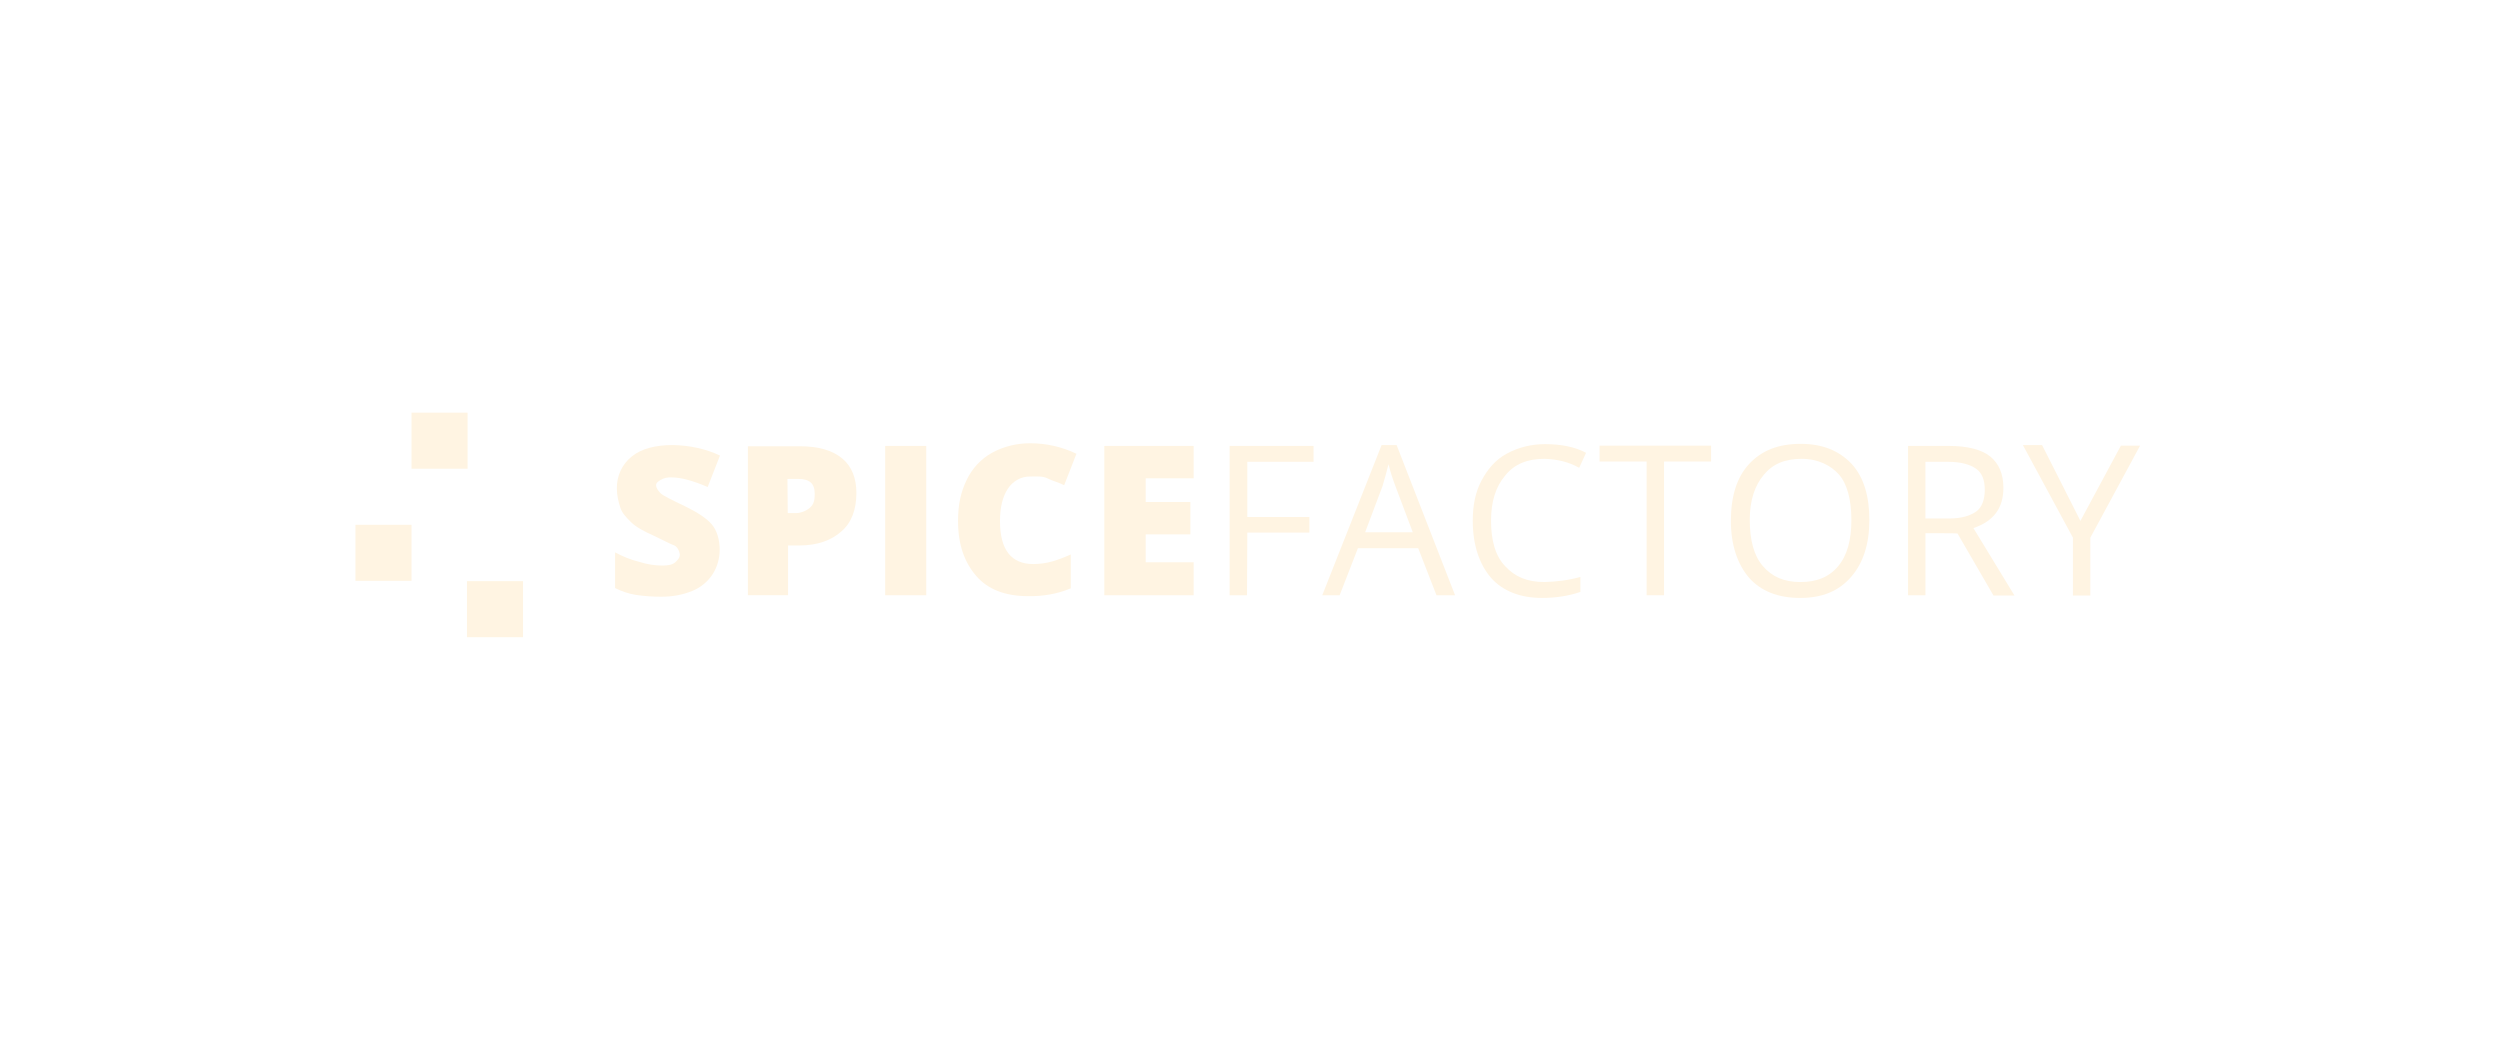
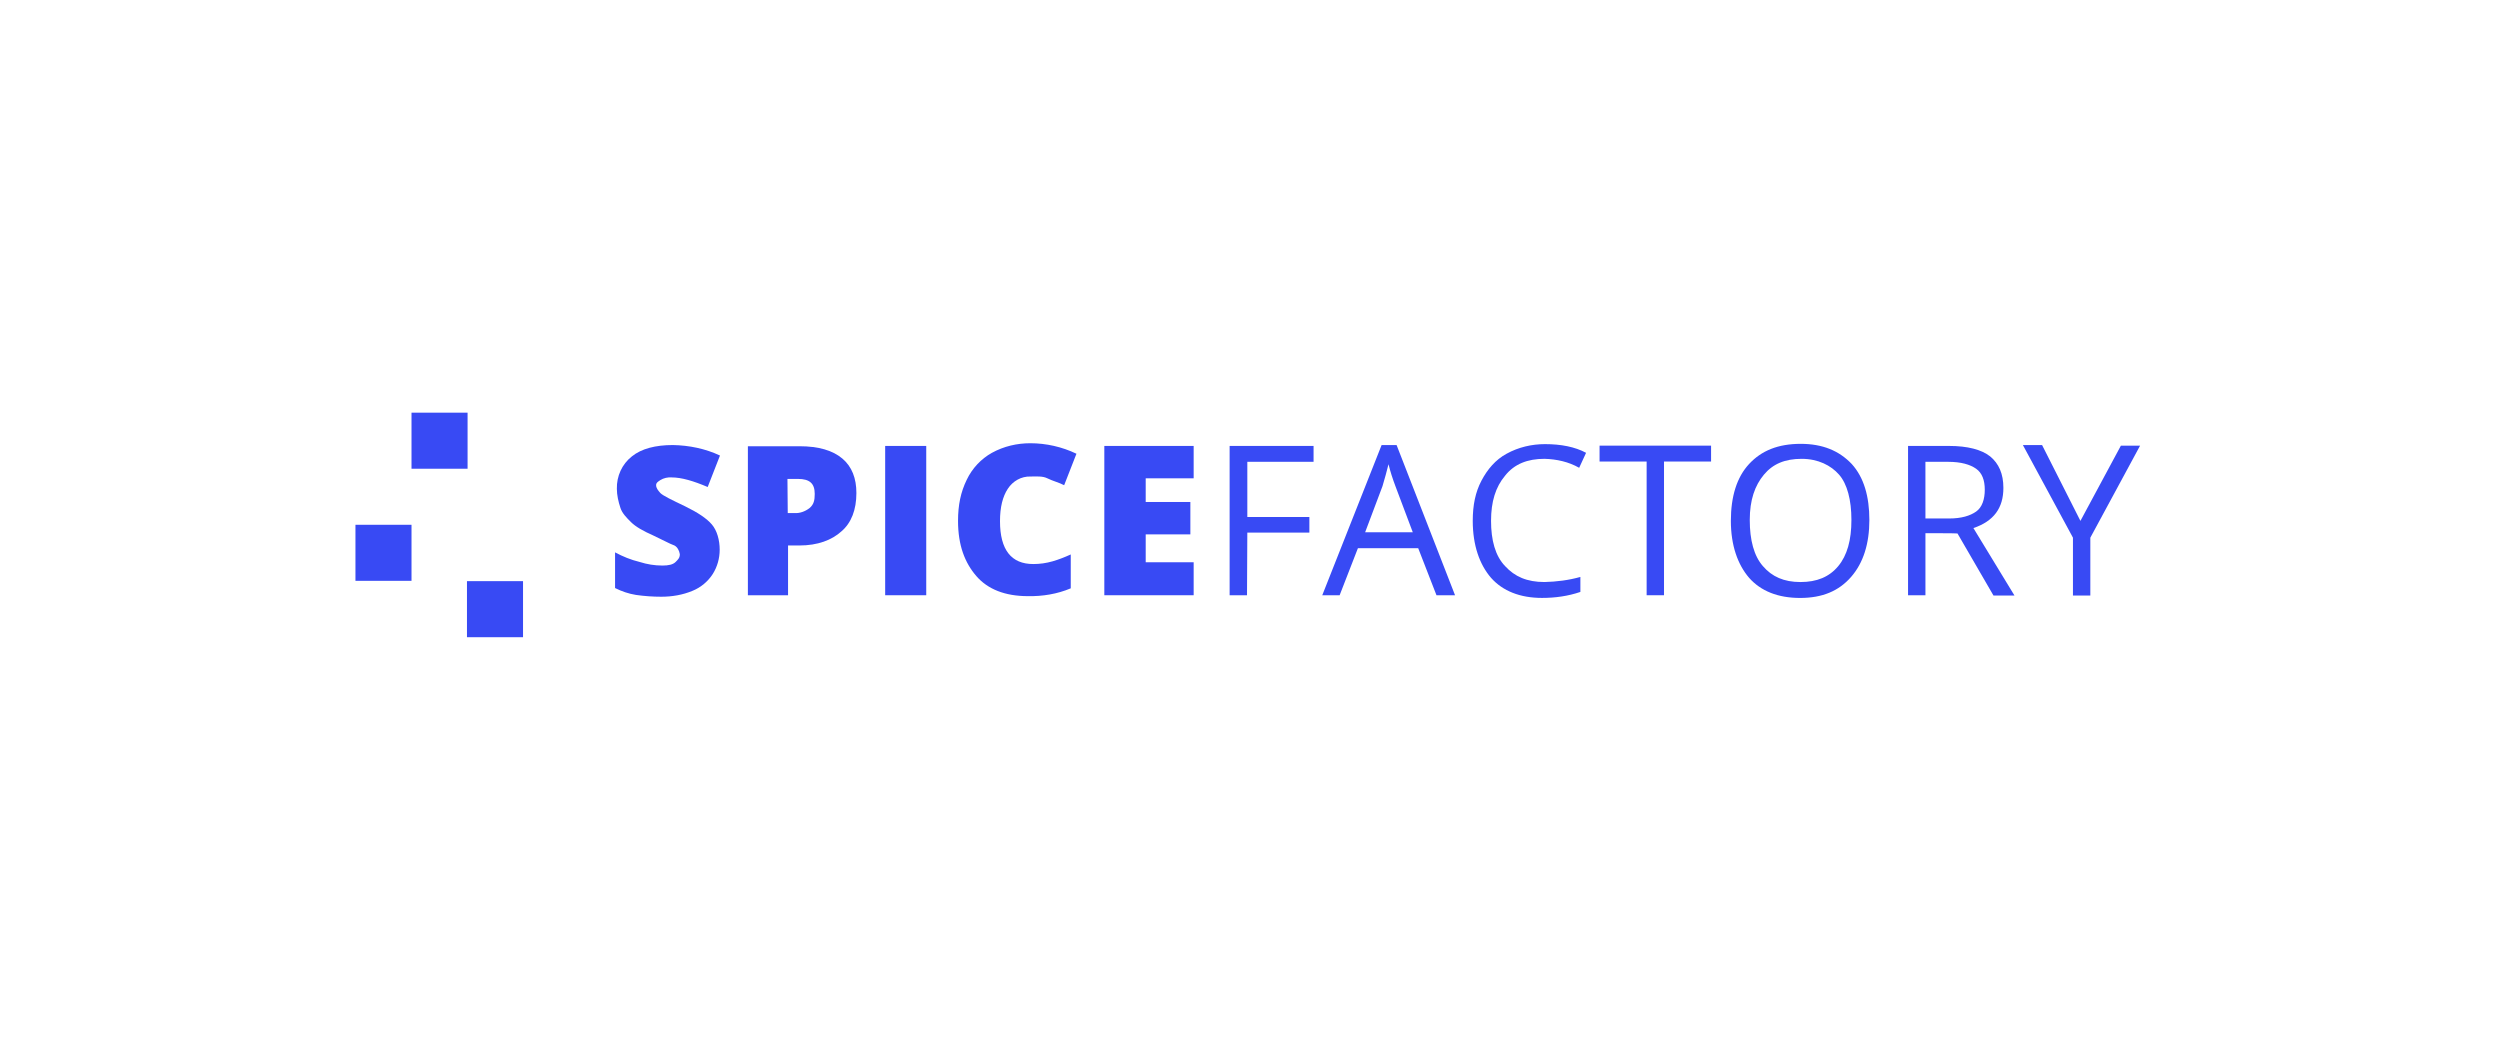
- <svg xmlns="http://www.w3.org/2000/svg" version="1.1" id="Layer_1" x="0px" y="0px" width="240px" height="100px" viewBox="0 0 240 100" enable-background="new 0 0 240 100" xml:space="preserve">
-   <rect x="-750.268" y="-641.349" display="none" fill="#221F1F" width="1489.072" height="1468.349" />
-   <rect display="none" fill="none" stroke="#FFF200" stroke-width="1.044" stroke-miterlimit="10" width="240" height="100" />
-   <g id="Layer_2_4_">
-     <g id="Layer_1-2_3_">
-       <rect x="39.505" y="39.616" fill="#FFF4E2" width="5.382" height="5.382" />
-       <rect x="34.124" y="50.379" fill="#FFF4E2" width="5.381" height="5.381" />
-       <rect x="44.829" y="55.79" fill="#FFF4E2" width="5.382" height="5.382" />
-       <path fill="#FFF4E2" d="M69.09,52.768c0,0.835-0.23,1.641-0.662,2.332c-0.46,0.719-1.151,1.294-1.928,1.611    c-0.95,0.403-1.986,0.575-3.022,0.575c-0.806,0-1.611-0.057-2.417-0.172c-0.72-0.115-1.381-0.345-2.015-0.662v-3.425    c0.749,0.403,1.525,0.719,2.36,0.921c0.72,0.229,1.439,0.345,2.188,0.345c0.575,0,1.007-0.086,1.266-0.345    c0.259-0.259,0.403-0.403,0.403-0.749c-0.029-0.173-0.086-0.345-0.173-0.489c-0.115-0.202-0.287-0.345-0.489-0.403    c-0.259-0.086-0.835-0.403-1.929-0.921c-0.921-0.403-1.669-0.834-2.101-1.266s-0.834-0.835-1.007-1.353    c-0.201-0.604-0.345-1.237-0.345-1.842c-0.029-1.209,0.489-2.36,1.438-3.108c0.921-0.748,2.274-1.093,3.943-1.093    c1.554,0.029,3.108,0.345,4.518,1.007l-1.18,3.022c-1.353-0.576-2.504-0.921-3.454-0.921c-0.374-0.029-0.777,0.058-1.094,0.259    c-0.259,0.173-0.403,0.259-0.403,0.489c0,0.259,0.173,0.49,0.403,0.748c0.259,0.259,1.094,0.663,2.36,1.267    c1.238,0.604,2.101,1.18,2.59,1.756C68.832,50.926,69.09,51.847,69.09,52.768z" />
-       <path fill="#FFF4E2" d="M82.214,47.328c0,1.612-0.489,2.878-1.439,3.684c-0.921,0.835-2.273,1.353-4.029,1.353h-1.093v4.777    h-3.856V42.839h4.95c1.842,0,3.195,0.403,4.116,1.18S82.214,45.918,82.214,47.328z M75.624,49.257h0.662    c0.519,0.028,1.036-0.172,1.439-0.489c0.402-0.345,0.489-0.748,0.489-1.353c0-1.007-0.489-1.439-1.612-1.439h-1.007L75.624,49.257    L75.624,49.257z" />
-       <path fill="#FFF4E2" d="M84.977,57.143V42.81h3.942v14.333H84.977z" />
-       <path fill="#FFF4E2" d="M98.935,45.746c-0.892-0.029-1.698,0.432-2.188,1.18C96.258,47.674,96,48.681,96,50.034    c0,2.763,1.093,4.115,3.194,4.115c0.633,0,1.238-0.086,1.842-0.258c0.604-0.173,1.18-0.403,1.756-0.662v3.252    c-1.295,0.547-2.706,0.777-4.116,0.749c-2.187,0-3.856-0.662-4.95-1.929c-1.094-1.266-1.755-2.935-1.755-5.295    c0-1.525,0.259-2.763,0.834-3.943c0.518-1.093,1.381-2.015,2.418-2.59c1.151-0.633,2.417-0.921,3.683-0.921    c1.526,0,3.051,0.346,4.433,1.008l-1.18,3.021c-0.489-0.258-1.094-0.403-1.612-0.662C100.086,45.688,99.51,45.746,98.935,45.746z" />
-       <path fill="#FFF4E2" d="M114.591,57.143h-8.576V42.81h8.576v3.108h-4.604v2.273h4.288V51.3h-4.288v2.677h4.604V57.143z" />
-       <path fill="#FFF4E2" d="M119.713,57.143h-1.669V42.81h8.058v1.525h-6.36v5.295h5.957v1.497h-5.957L119.713,57.143L119.713,57.143z    " />
-       <path fill="#FFF4E2" d="M137.902,57.143l-1.756-4.519h-5.785l-1.755,4.519h-1.669l5.698-14.418h1.439l5.612,14.418H137.902z     M135.628,51.099l-1.669-4.432c-0.259-0.69-0.489-1.381-0.662-2.101c-0.173,0.663-0.345,1.353-0.576,2.101l-1.669,4.432H135.628z" />
-       <path fill="#FFF4E2" d="M148.263,44.047c-1.612,0-2.878,0.489-3.77,1.612c-0.921,1.094-1.353,2.503-1.353,4.345    c0,1.842,0.403,3.367,1.353,4.346c0.921,1.007,2.101,1.525,3.77,1.525c1.151-0.028,2.332-0.172,3.454-0.489v1.439    c-1.18,0.403-2.417,0.576-3.684,0.576c-2.101,0-3.771-0.662-4.893-1.928c-1.093-1.267-1.755-3.108-1.755-5.469    c0-1.525,0.259-2.763,0.834-3.856c0.576-1.093,1.353-2.015,2.417-2.59c1.151-0.633,2.418-0.921,3.684-0.921    c1.525,0,2.878,0.259,3.943,0.834l-0.662,1.439C150.594,44.335,149.443,44.077,148.263,44.047z" />
-       <path fill="#FFF4E2" d="M159.746,57.143h-1.669V44.307h-4.519v-1.525h10.706v1.525h-4.518V57.143z" />
-       <path fill="#FFF4E2" d="M179.459,49.919c0,2.273-0.575,4.115-1.755,5.468c-1.18,1.353-2.763,2.015-4.892,2.015    c-2.13,0-3.771-0.662-4.893-1.928c-1.093-1.267-1.755-3.108-1.755-5.469c0-2.36,0.576-4.202,1.755-5.468    c1.18-1.266,2.763-1.928,4.951-1.928c2.101,0,3.684,0.662,4.892,1.928C178.942,45.832,179.459,47.674,179.459,49.919z     M167.977,49.919c0,1.928,0.403,3.453,1.266,4.432c0.863,1.007,2.015,1.525,3.598,1.525s2.763-0.489,3.626-1.525    s1.267-2.503,1.267-4.432s-0.403-3.454-1.18-4.346c-0.777-0.892-2.015-1.525-3.597-1.525c-1.612,0-2.763,0.489-3.626,1.525    S167.977,47.991,167.977,49.919L167.977,49.919z" />
-       <path fill="#FFF4E2" d="M184.842,51.185v5.958h-1.669V42.81h3.943c1.756,0,3.108,0.346,3.942,1.007    c0.835,0.691,1.267,1.669,1.267,3.022c0,1.928-0.921,3.194-2.878,3.856l3.943,6.476h-2.015l-3.454-5.958    C187.921,51.185,184.842,51.185,184.842,51.185z M184.842,49.775h2.273c1.18,0,2.015-0.259,2.59-0.662    c0.576-0.402,0.834-1.18,0.834-2.101c0-0.921-0.259-1.612-0.834-2.015s-1.439-0.662-2.677-0.662h-2.187V49.775L184.842,49.775z" />
-       <path fill="#FFF4E2" d="M199.721,50.005l3.885-7.223h1.842l-4.777,8.835v5.555h-1.669v-5.555l-4.806-8.893h1.842L199.721,50.005z" />
-     </g>
+ <svg xmlns="http://www.w3.org/2000/svg" enable-background="new 0 0 240 100" height="100" viewBox="0 0 240 100" width="240">
+   <g fill="#384af4">
+     <path d="m39.505 39.616h5.382v5.382h-5.382z" />
+     <path d="m34.124 50.379h5.381v5.381h-5.381z" />
+     <path d="m44.829 55.79h5.382v5.382h-5.382z" />
+     <path d="m69.09 52.768c0 .836-.23 1.642-.662 2.332-.46.719-1.151 1.295-1.928 1.611-.95.403-1.986.575-3.022.575-.806 0-1.611-.058-2.417-.172-.72-.115-1.381-.345-2.015-.662v-3.425c.749.402 1.525.719 2.36.921.72.229 1.439.345 2.188.345.575 0 1.007-.086 1.266-.345s.403-.403.403-.749c-.029-.174-.086-.346-.173-.489-.115-.202-.287-.345-.489-.403-.259-.086-.835-.402-1.929-.921-.921-.403-1.669-.834-2.101-1.266s-.834-.835-1.007-1.353c-.201-.604-.345-1.237-.345-1.842-.029-1.209.489-2.36 1.438-3.108.921-.748 2.274-1.093 3.943-1.093 1.554.029 3.108.345 4.518 1.007l-1.18 3.022c-1.353-.576-2.504-.921-3.454-.921-.374-.029-.777.058-1.094.259-.259.173-.403.259-.403.489 0 .259.173.49.403.748.259.259 1.094.663 2.36 1.267 1.238.604 2.101 1.18 2.59 1.756.492.575.75 1.497.75 2.417z" />
+     <path d="m82.214 47.328c0 1.612-.489 2.878-1.439 3.684-.921.836-2.273 1.354-4.029 1.354h-1.093v4.777h-3.856v-14.304h4.95c1.842 0 3.195.403 4.116 1.18s1.351 1.899 1.351 3.309zm-6.59 1.929h.662c.519.028 1.036-.172 1.439-.489.402-.345.489-.748.489-1.353 0-1.007-.489-1.439-1.612-1.439h-1.007z" />
+     <path d="m84.977 57.143v-14.333h3.942v14.333z" />
+     <path d="m98.935 45.746c-.892-.029-1.698.432-2.188 1.18-.489.748-.747 1.755-.747 3.108 0 2.763 1.093 4.114 3.194 4.114.633 0 1.238-.086 1.842-.258.604-.173 1.18-.402 1.756-.662v3.252c-1.295.547-2.706.777-4.116.75-2.187 0-3.856-.662-4.95-1.93-1.094-1.266-1.755-2.935-1.755-5.295 0-1.525.259-2.763.834-3.943.518-1.093 1.381-2.015 2.418-2.59 1.151-.633 2.417-.921 3.683-.921 1.526 0 3.051.346 4.433 1.008l-1.18 3.021c-.489-.258-1.094-.403-1.612-.662-.461-.23-1.037-.172-1.612-.172z" />
+     <path d="m114.591 57.143h-8.576v-14.333h8.576v3.108h-4.604v2.273h4.288v3.109h-4.288v2.677h4.604z" />
+     <path d="m119.713 57.143h-1.669v-14.333h8.058v1.525h-6.359v5.295h5.957v1.497h-5.957z" />
+     <path d="m137.902 57.143-1.756-4.519h-5.785l-1.756 4.519h-1.668l5.697-14.417h1.439l5.611 14.417zm-2.274-6.043-1.669-4.433c-.259-.69-.488-1.381-.662-2.101-.173.663-.345 1.353-.576 2.101l-1.669 4.433z" />
+     <path d="m148.264 44.047c-1.613 0-2.879.489-3.771 1.612-.921 1.094-1.353 2.503-1.353 4.345s.402 3.367 1.353 4.346c.921 1.008 2.101 1.525 3.771 1.525 1.15-.027 2.332-.172 3.453-.489v1.439c-1.18.403-2.417.575-3.684.575-2.102 0-3.771-.661-4.893-1.928-1.094-1.267-1.756-3.107-1.756-5.469 0-1.525.26-2.763.834-3.856.576-1.093 1.354-2.015 2.417-2.59 1.151-.633 2.419-.921 3.685-.921 1.524 0 2.878.259 3.943.834l-.662 1.439c-1.007-.574-2.158-.832-3.337-.862z" />
+     <path d="m159.746 57.143h-1.669v-12.836h-4.519v-1.525h10.705v1.525h-4.518v12.836z" />
+     <path d="m179.459 49.919c0 2.272-.575 4.115-1.755 5.468-1.181 1.354-2.763 2.016-4.892 2.016-2.131 0-3.771-.662-4.894-1.928-1.093-1.268-1.755-3.108-1.755-5.47 0-2.36.576-4.202 1.755-5.468 1.181-1.266 2.763-1.928 4.951-1.928 2.101 0 3.685.662 4.892 1.928 1.18 1.295 1.698 3.137 1.698 5.382zm-11.482 0c0 1.929.403 3.453 1.267 4.433.862 1.006 2.015 1.524 3.598 1.524s2.763-.489 3.626-1.524c.863-1.037 1.268-2.504 1.268-4.433s-.403-3.454-1.18-4.346-2.016-1.525-3.598-1.525c-1.611 0-2.764.489-3.626 1.525-.864 1.036-1.355 2.418-1.355 4.346z" />
+     <path d="m184.842 51.186v5.957h-1.669v-14.333h3.943c1.756 0 3.108.346 3.942 1.007.834.691 1.267 1.669 1.267 3.022 0 1.928-.921 3.194-2.878 3.856l3.943 6.476h-2.016l-3.454-5.958c.001-.027-3.078-.027-3.078-.027zm0-1.411h2.273c1.18 0 2.015-.259 2.59-.662.576-.402.834-1.18.834-2.101s-.26-1.612-.834-2.015c-.575-.403-1.439-.662-2.678-.662h-2.187z" />
+     <path d="m199.721 50.005 3.885-7.223h1.843l-4.777 8.835v5.555h-1.669v-5.555l-4.807-8.893h1.843z" />
  </g>
</svg>
